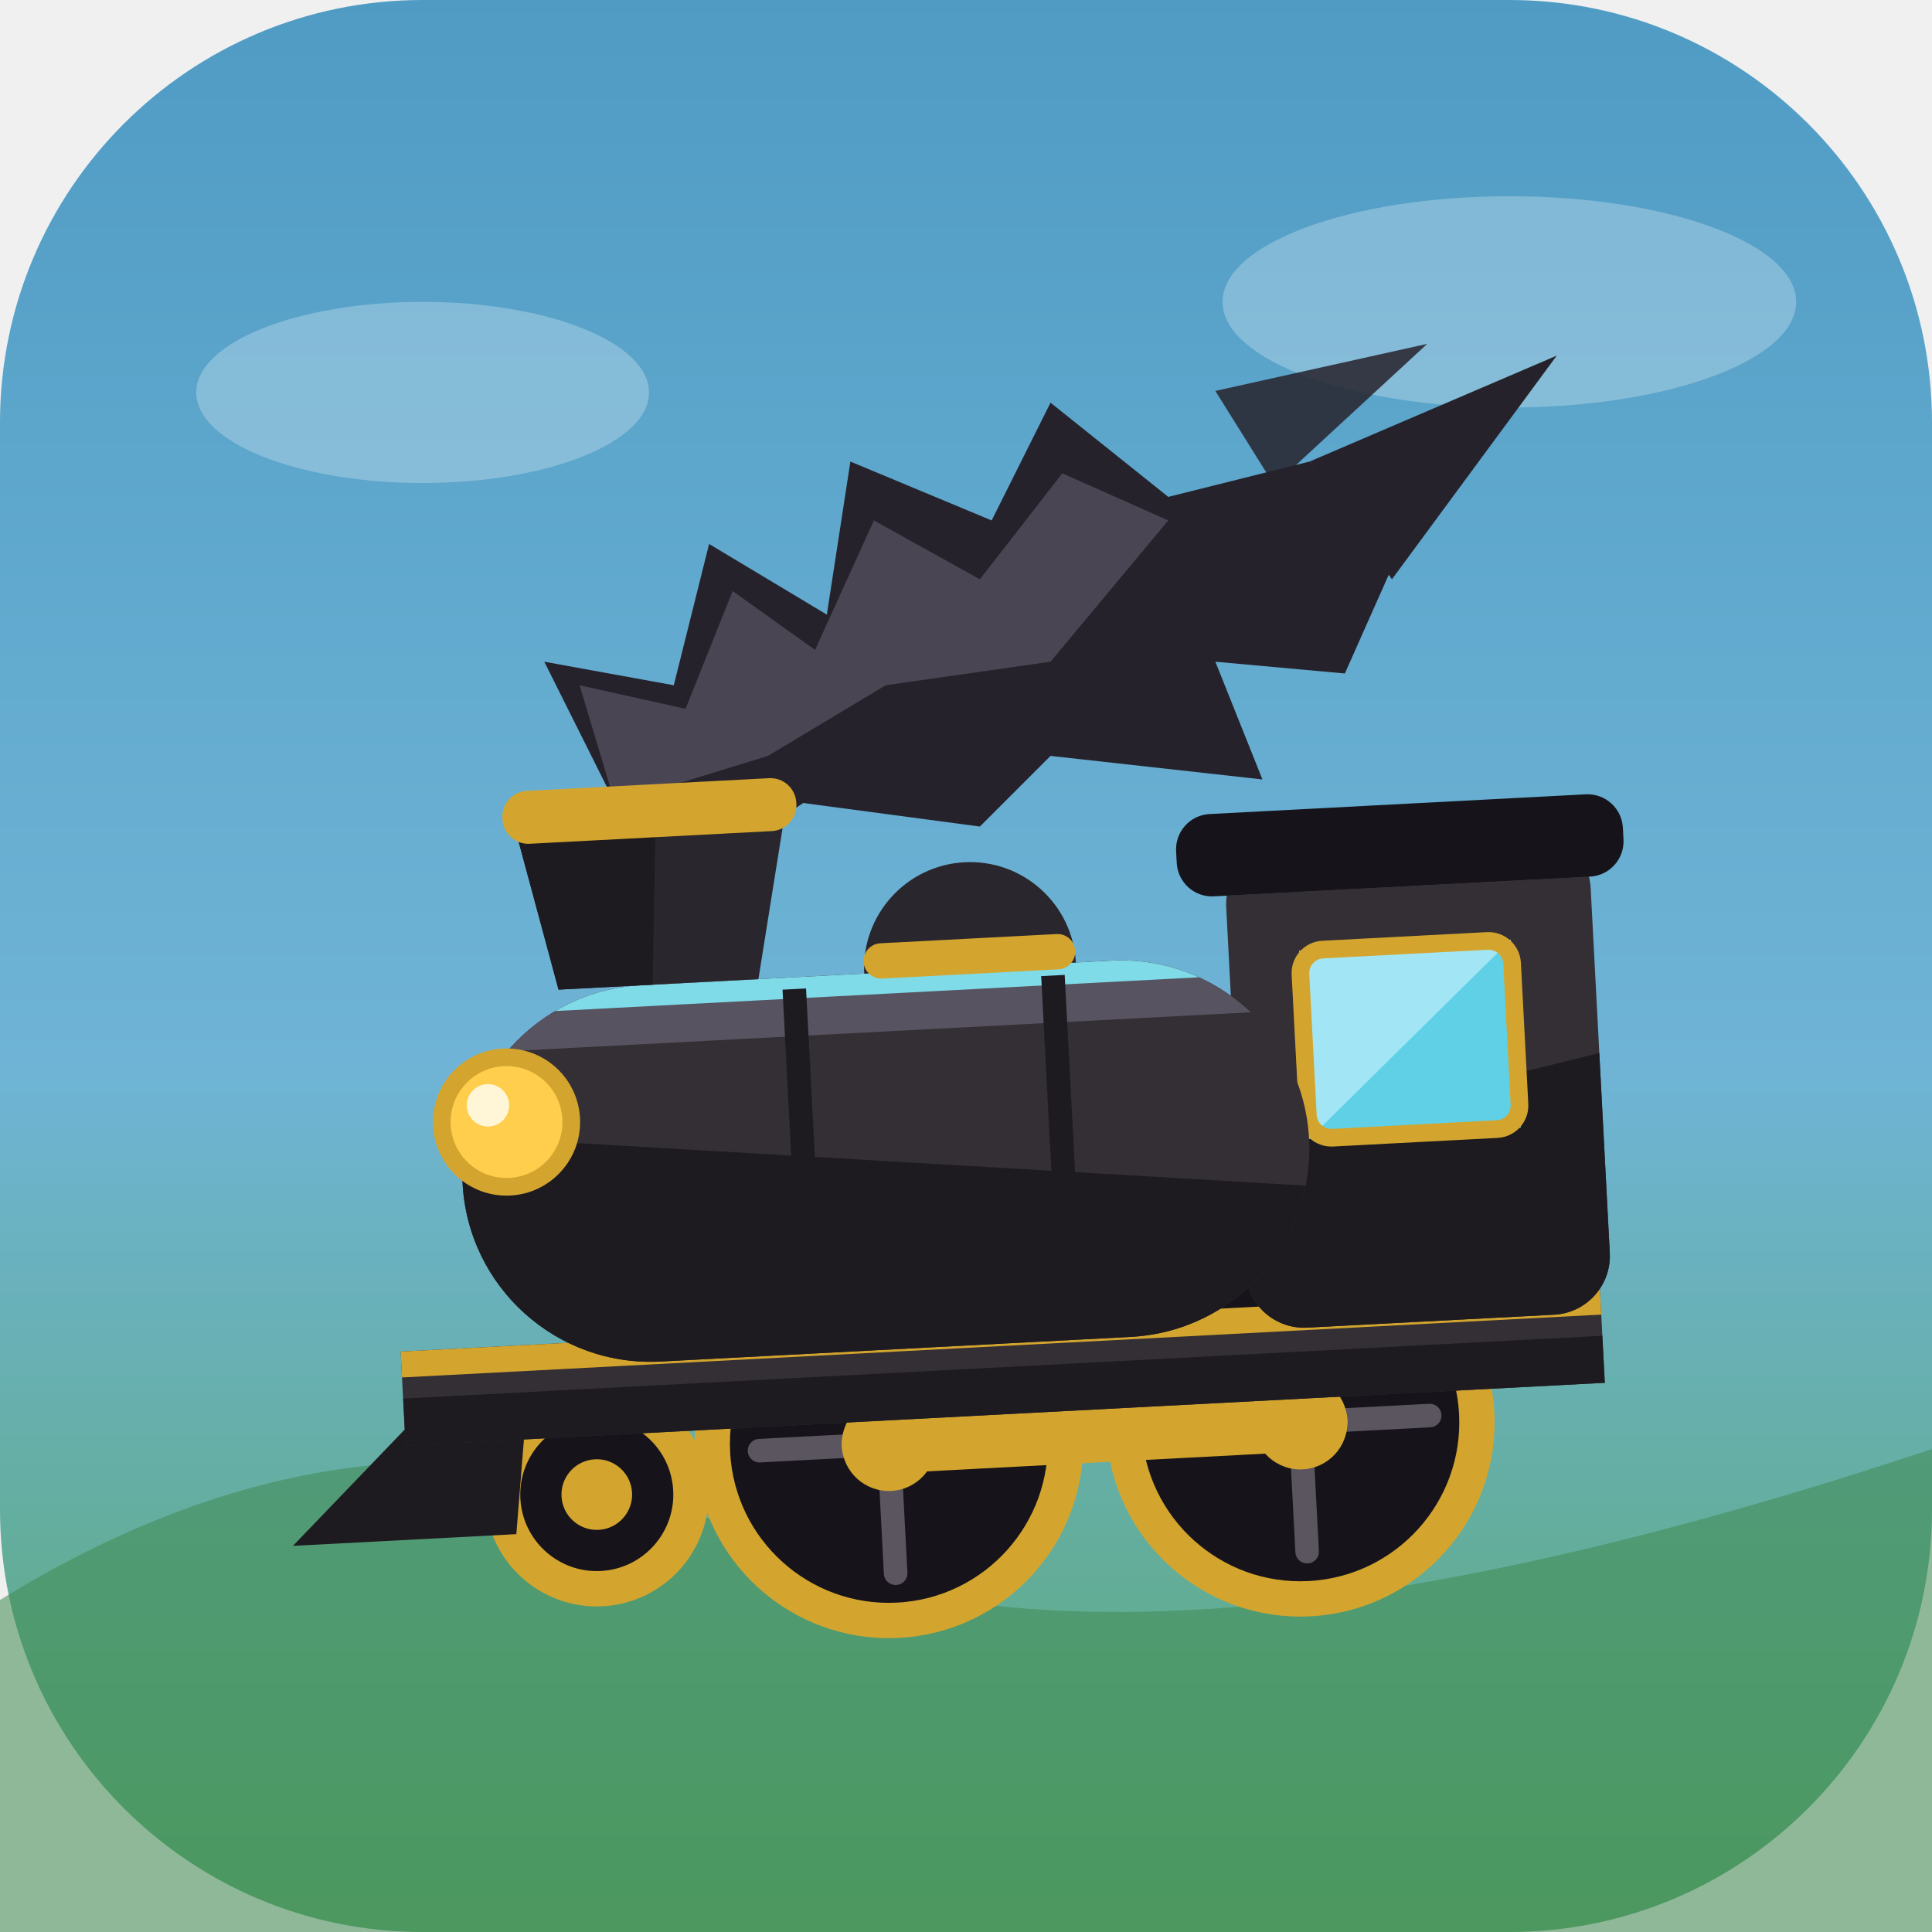
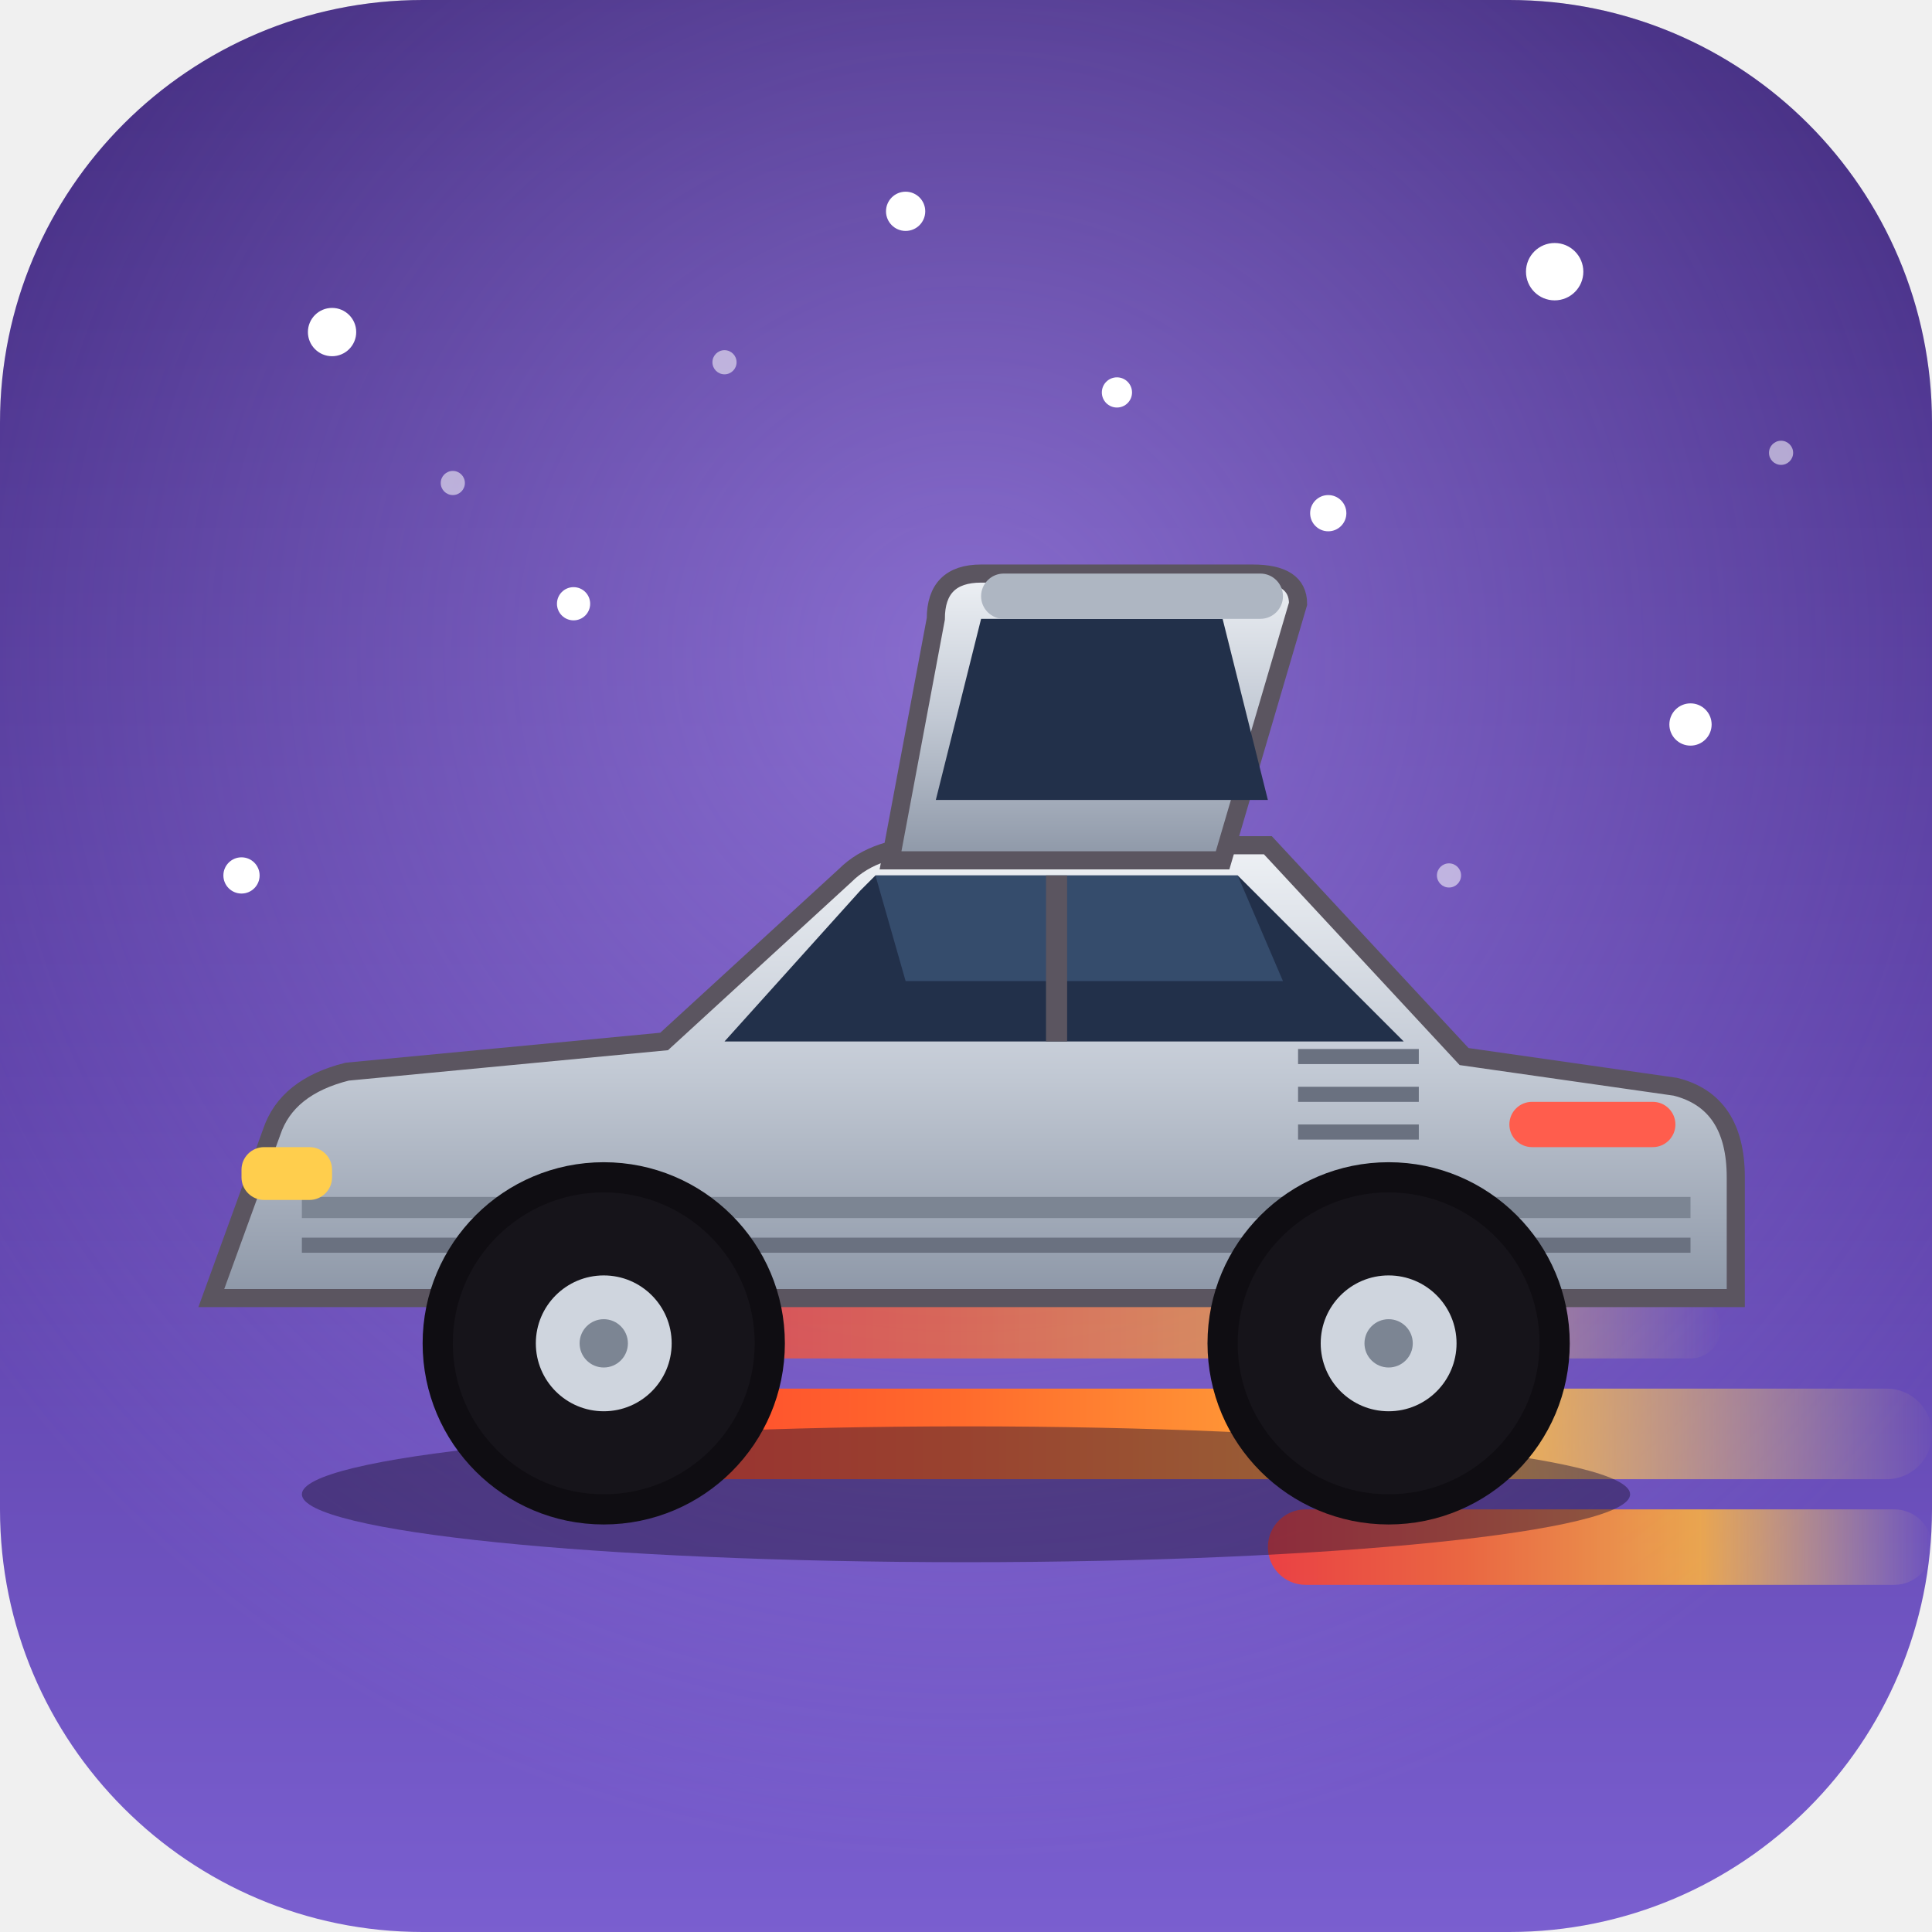
<svg xmlns="http://www.w3.org/2000/svg" viewBox="0 0 128 128">
  <defs>
-     <linearGradient id="sky" x1="0" y1="0" x2="0" y2="1">
-       <stop offset="0" stop-color="#4f9bc4" />
-       <stop offset=".55" stop-color="#6fb4d6" />
-       <stop offset="1" stop-color="#5aa86d" />
+     <linearGradient id="night" x1="0" y1="0" x2="0" y2="1">
+       <stop offset="0" stop-color="#3a2475" />
+       <stop offset=".55" stop-color="#5b3fa6" />
+       <stop offset="1" stop-color="#7a5fd0" />
    </linearGradient>
-     <clipPath id="boiler">
-       <rect x="20" y="54" width="72" height="32" rx="16" />
-     </clipPath>
-     <clipPath id="cab">
-       <rect x="86" y="45" width="31" height="41" rx="5" />
+     <linearGradient id="steel" x1="0" y1="0" x2="0" y2="1">
+       <stop offset="0" stop-color="#eef1f5" />
+       <stop offset=".5" stop-color="#c2c9d4" />
+       <stop offset="1" stop-color="#8d97a7" />
+     </linearGradient>
+     <linearGradient id="trail" x1="1" y1="0" x2="0" y2="0">
+       <stop offset="0" stop-color="#ffe680" stop-opacity="0" />
+       <stop offset=".35" stop-color="#ffb43d" />
+       <stop offset=".7" stop-color="#ff6a2c" />
+       <stop offset="1" stop-color="#ff3d2e" />
+     </linearGradient>
+     <radialGradient id="vortex" cx="0.5" cy="0.34" r="0.62">
+       <stop offset="0" stop-color="#b89bff" stop-opacity=".55" />
+       <stop offset="1" stop-color="#b89bff" stop-opacity="0" />
+     </radialGradient>
+     <clipPath id="tile">
+       <rect width="128" height="128" rx="28" />
    </clipPath>
  </defs>
-   <rect width="128" height="128" rx="28" fill="url(#sky)" />
-   <g fill="#fff" opacity=".26">
-     <ellipse cx="28" cy="26" rx="15" ry="6" />
-     <ellipse cx="100" cy="20" rx="19" ry="7" />
-   </g>
-   <path d="M0 106q26-16 50-4t78-6v34H0z" fill="#3f8a52" opacity=".55" />
-   <g transform="translate(15,22) scale(0.78)">
-     <polygon fill="#26222b" points="33,40 27,28 38,30 41,18 51,24 53,11 65,16 70,6 80,14 92,11 99,20 95,29 84,28 88,38 70,36 64,42 49,40 43,44" />
-     <polygon fill="#4a4552" points="33,40 30,30 39,32 43,22 50,27 55,16 64,21 71,12 80,16 70,28 56,30 46,36" />
-     <polygon fill="#26222b" points="92,11 113,2 99,21" />
-     <polygon fill="#26222b" points="84,5 102,1 89,13" opacity=".85" />
-     <g transform="rotate(-3 64 70)">
-       <g stroke="#d4a52e" stroke-width="3">
-         <circle cx="30" cy="97" r="8" fill="#16141a" />
-         <circle cx="55" cy="94" r="15" fill="#16141a" />
-         <circle cx="90" cy="94" r="15" fill="#16141a" />
+   <rect width="128" height="128" rx="28" fill="url(#night)" />
+   <g clip-path="url(#tile)">
+     <rect width="128" height="128" fill="url(#vortex)" />
+     <g fill="#fff">
+       <circle cx="22" cy="22" r="1.6" />
+       <circle cx="103" cy="18" r="1.9" />
+       <circle cx="60" cy="14" r="1.3" />
+       <circle cx="88" cy="34" r="1.2" />
+       <circle cx="38" cy="40" r="1.1" />
+       <circle cx="112" cy="48" r="1.4" />
+       <circle cx="16" cy="58" r="1.2" />
+       <circle cx="74" cy="26" r="1" />
+     </g>
+     <g fill="#fff" opacity=".55">
+       <circle cx="48" cy="24" r=".8" />
+       <circle cx="96" cy="58" r=".8" />
+       <circle cx="30" cy="32" r=".8" />
+       <circle cx="118" cy="30" r=".8" />
+     </g>
+     <g>
+       <rect x="36" y="92" width="92" height="6" rx="3" fill="url(#trail)" />
+       <rect x="84" y="100" width="44" height="5" rx="2.5" fill="url(#trail)" opacity=".85" />
+       <rect x="40" y="86" width="74" height="4" rx="2" fill="url(#trail)" opacity=".7" />
+     </g>
+     <g>
+       <ellipse cx="64" cy="99" rx="44" ry="4.5" fill="#1c1233" opacity=".45" />
+       <path d="M14 86                L18 75 Q19 72 23 71                L44 69 L56 58 Q58 56 62 56                L84 56 L97 70 L111 72                Q115 73 115 78 L115 86 Z" fill="url(#steel)" stroke="#5b5560" stroke-width="1.2" />
+       <path d="M58 58 L82 58 L93 69 L48 69 L57 59 Z" fill="#22304a" />
+       <path d="M58 58 L82 58 L85 65 L60 65 Z" fill="#3a5274" opacity=".8" />
+       <line x1="70" y1="58" x2="70" y2="69" stroke="#5b5560" stroke-width="1.4" />
+       <path d="M59 57 L81 57 L86 40 Q86 38 83 38 L65 38 Q62 38 62 41 Z" fill="url(#steel)" stroke="#5b5560" stroke-width="1.2" />
+       <path d="M65 41 L81 41 L84 53 L62 53 Z" fill="#22304a" />
+       <rect x="65" y="38" width="20" height="3" rx="1.5" fill="#aeb6c2" />
+       <line x1="20" y1="80" x2="112" y2="80" stroke="#7c8593" stroke-width="1.4" />
+       <line x1="20" y1="82.5" x2="112" y2="82.5" stroke="#6a7180" stroke-width="1" />
+       <g stroke="#6a7180" stroke-width="1">
+         <line x1="86" y1="70" x2="94" y2="70" />
+         <line x1="86" y1="72.5" x2="94" y2="72.5" />
+         <line x1="86" y1="75" x2="94" y2="75" />
      </g>
-       <g stroke="#5b5560" stroke-width="2" stroke-linecap="round">
-         <line x1="55" y1="83" x2="55" y2="105" />
-         <line x1="44" y1="94" x2="66" y2="94" />
-         <line x1="90" y1="83" x2="90" y2="105" />
-         <line x1="79" y1="94" x2="101" y2="94" />
+       <rect x="16" y="76" width="6" height="3.5" rx="1.5" fill="#ffce4d" />
+       <rect x="100" y="73" width="11" height="3" rx="1.5" fill="#ff5d4d" />
+       <g>
+         <circle cx="40" cy="89" r="11" fill="#16141a" stroke="#0f0d12" stroke-width="2" />
+         <circle cx="92" cy="89" r="11" fill="#16141a" stroke="#0f0d12" stroke-width="2" />
+         <circle cx="40" cy="89" r="4.5" fill="#cfd5de" />
+         <circle cx="92" cy="89" r="4.5" fill="#cfd5de" />
+         <circle cx="40" cy="89" r="1.6" fill="#7c8593" />
+         <circle cx="92" cy="89" r="1.6" fill="#7c8593" />
      </g>
-       <rect x="51" y="91.5" width="43" height="5" rx="2.5" fill="#d4a52e" />
-       <g fill="#d4a52e">
-         <circle cx="55" cy="94" r="4" />
-         <circle cx="90" cy="94" r="4" />
-         <circle cx="30" cy="97" r="3" />
-       </g>
-       <polygon points="20,85 4,100 23,100 25,85" fill="#1d1b20" />
-       <polygon points="14,84 116,84 116,92 14,92" fill="#332f34" />
-       <polygon points="14,88 116,88 116,92 14,92" fill="#1d1b20" />
-       <rect x="14" y="84" width="102" height="2.2" fill="#d4a52e" />
-       <g clip-path="url(#cab)">
-         <rect x="86" y="45" width="31" height="41" fill="#332f34" />
-         <polygon points="86,70 117,64 117,86 86,86" fill="#1d1b20" />
-         <rect x="86" y="45" width="31" height="4" fill="#585360" />
-       </g>
-       <rect x="82" y="42" width="38" height="7" rx="3" fill="#16141a" />
-       <polygon points="92,54 110,54 110,70 92,70" fill="#5fd0e6" />
-       <polygon points="92,54 110,54 92,70" fill="#bff0fb" opacity=".7" />
-       <rect x="92" y="54" width="18" height="16" rx="2" fill="none" stroke="#d4a52e" stroke-width="1.5" />
-       <g clip-path="url(#boiler)">
-         <rect x="20" y="54" width="72" height="32" fill="#332f34" />
-         <polygon points="20,66 92,74 92,86 20,86" fill="#1d1b20" />
-         <rect x="20" y="54" width="72" height="5" fill="#585360" />
-         <rect x="20" y="54" width="72" height="1.8" fill="#7fdbe8" />
-       </g>
-       <g stroke="#1d1b20" stroke-width="2">
-         <line x1="49" y1="55" x2="49" y2="85" />
-         <line x1="71" y1="55" x2="71" y2="85" />
-       </g>
-       <polygon points="29,54 46,54 49,40 26,40" fill="#2a262d" />
-       <polygon points="29,54 37,54 38,40 26,40" fill="#1d1b20" />
-       <rect x="25" y="37" width="25" height="4.5" rx="2.2" fill="#d4a52e" />
-       <path d="M55 54a9 9 0 0 1 18 0z" fill="#2a262d" />
-       <rect x="55" y="51.5" width="18" height="3" rx="1.5" fill="#d4a52e" />
-       <circle cx="24" cy="65" r="5.5" fill="#ffce4d" stroke="#d4a52e" stroke-width="1.5" />
-       <circle cx="22.5" cy="63.5" r="1.8" fill="#fff6d8" />
    </g>
  </g>
</svg>
